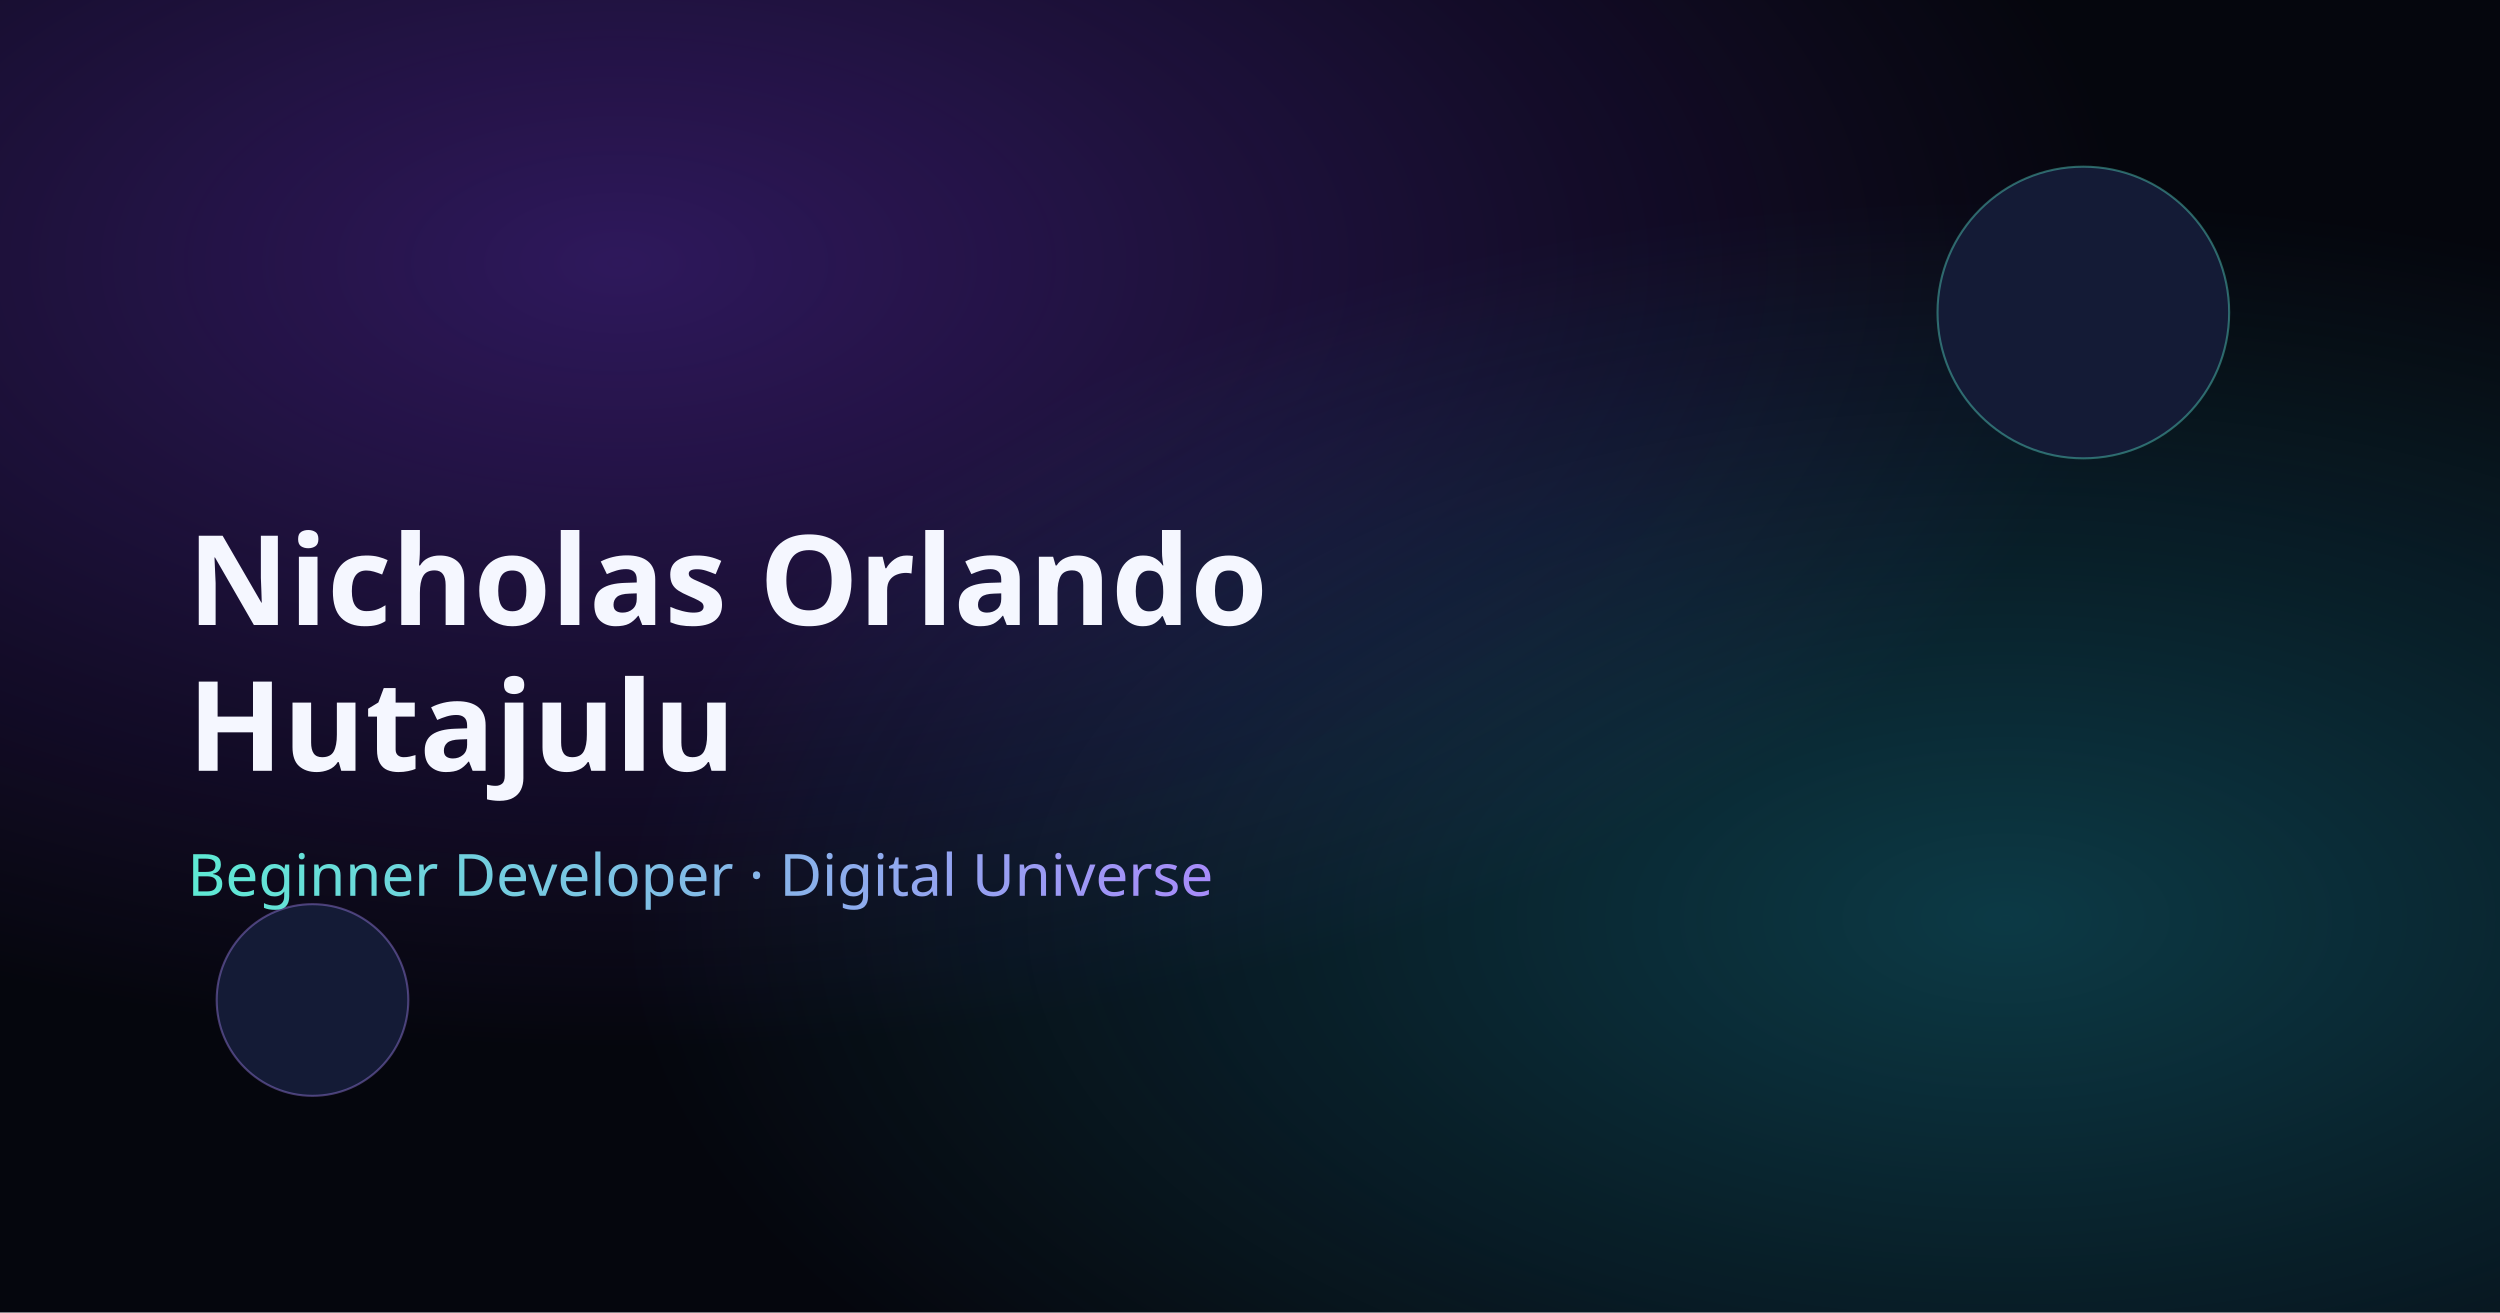
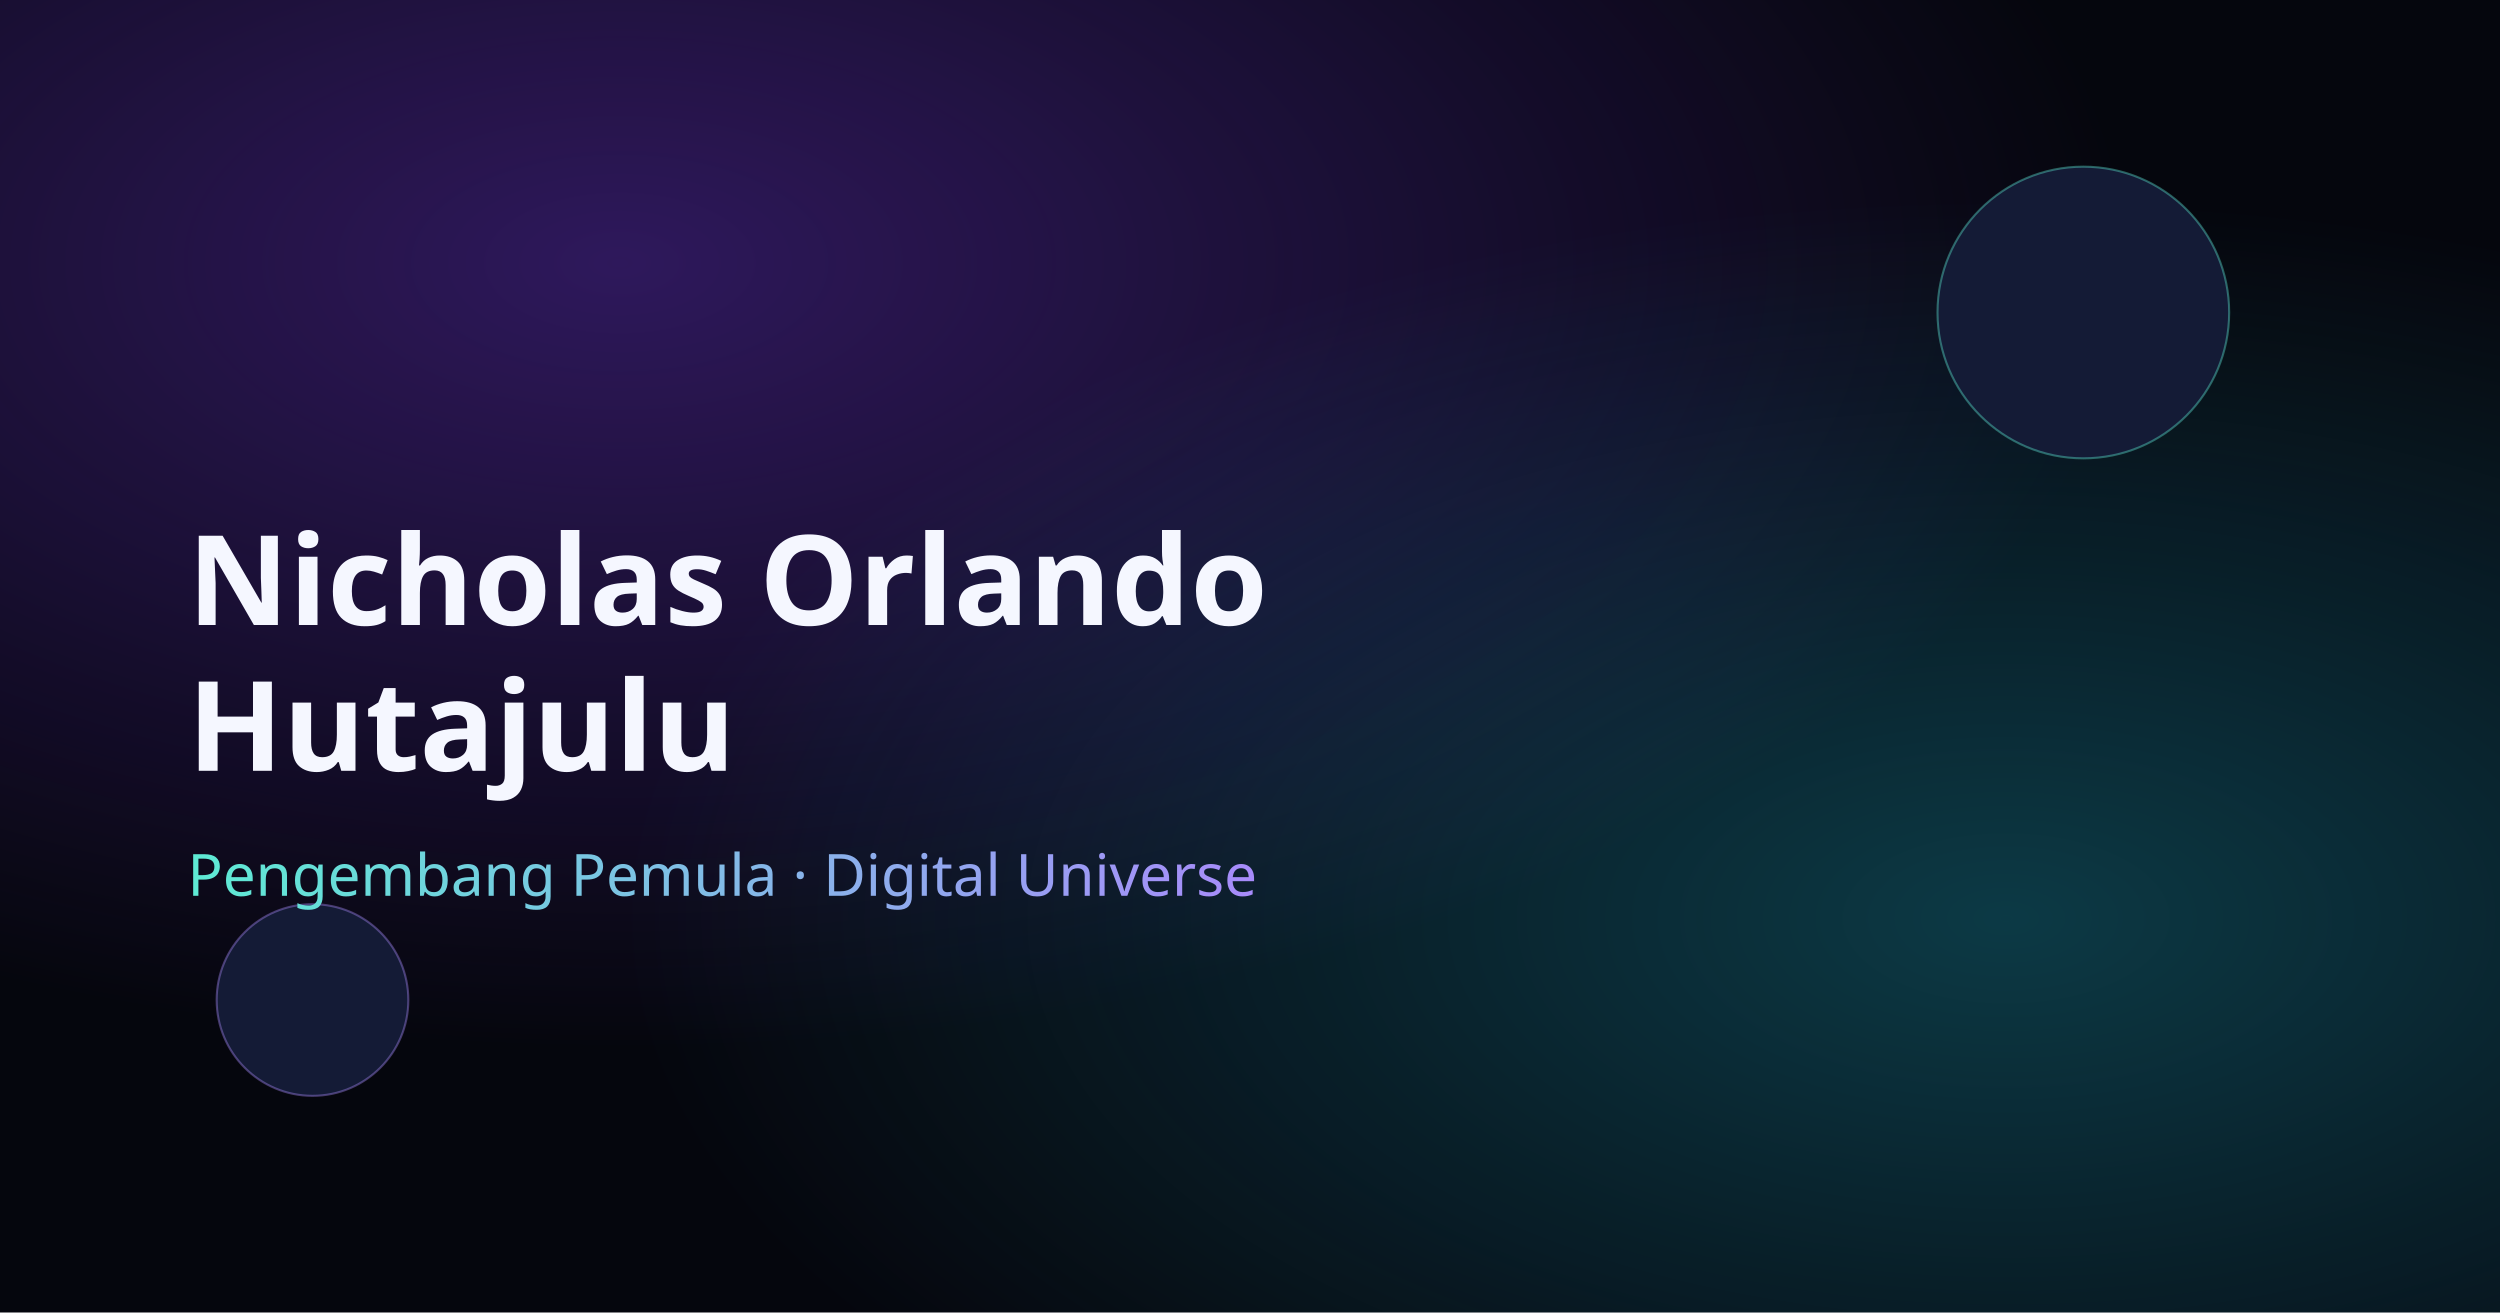
<svg xmlns="http://www.w3.org/2000/svg" width="1200" height="630" viewBox="0 0 1200 630">
  <defs>
    <radialGradient id="bg1" cx="25%" cy="20%" r="60%">
      <stop offset="0%" stop-color="#7c3aed" stop-opacity="0.35" />
      <stop offset="100%" stop-color="#7c3aed" stop-opacity="0" />
    </radialGradient>
    <radialGradient id="bg2" cx="80%" cy="70%" r="55%">
      <stop offset="0%" stop-color="#22d3ee" stop-opacity="0.25" />
      <stop offset="100%" stop-color="#22d3ee" stop-opacity="0" />
    </radialGradient>
    <linearGradient id="txt" x1="0" y1="0" x2="1" y2="0">
      <stop offset="0%" stop-color="#5eead4" />
      <stop offset="100%" stop-color="#a78bfa" />
    </linearGradient>
  </defs>
  <rect width="1200" height="630" fill="#05060d" />
  <rect width="1200" height="630" fill="url(#bg1)" />
  <rect width="1200" height="630" fill="url(#bg2)" />
  <circle cx="1000" cy="150" r="70" fill="#141b36" stroke="#5eead4" stroke-opacity="0.4" />
  <circle cx="150" cy="480" r="46" fill="#141b36" stroke="#a78bfa" stroke-opacity="0.4" />
  <text x="90" y="300" font-family="Space Grotesk, sans-serif" font-size="60" font-weight="700" fill="#f5f7ff">Nicholas Orlando</text>
  <text x="90" y="370" font-family="Space Grotesk, sans-serif" font-size="60" font-weight="700" fill="#f5f7ff">Hutajulu</text>
-   <text x="90" y="430" font-family="Manrope, sans-serif" font-size="28" fill="url(#txt)">Beginner Developer · Digital Universe</text>
+   <text x="90" y="430" font-family="Sora, sans-serif" font-size="28" fill="url(#txt)">Pengembang Pemula · Digital Universe</text>
</svg>
